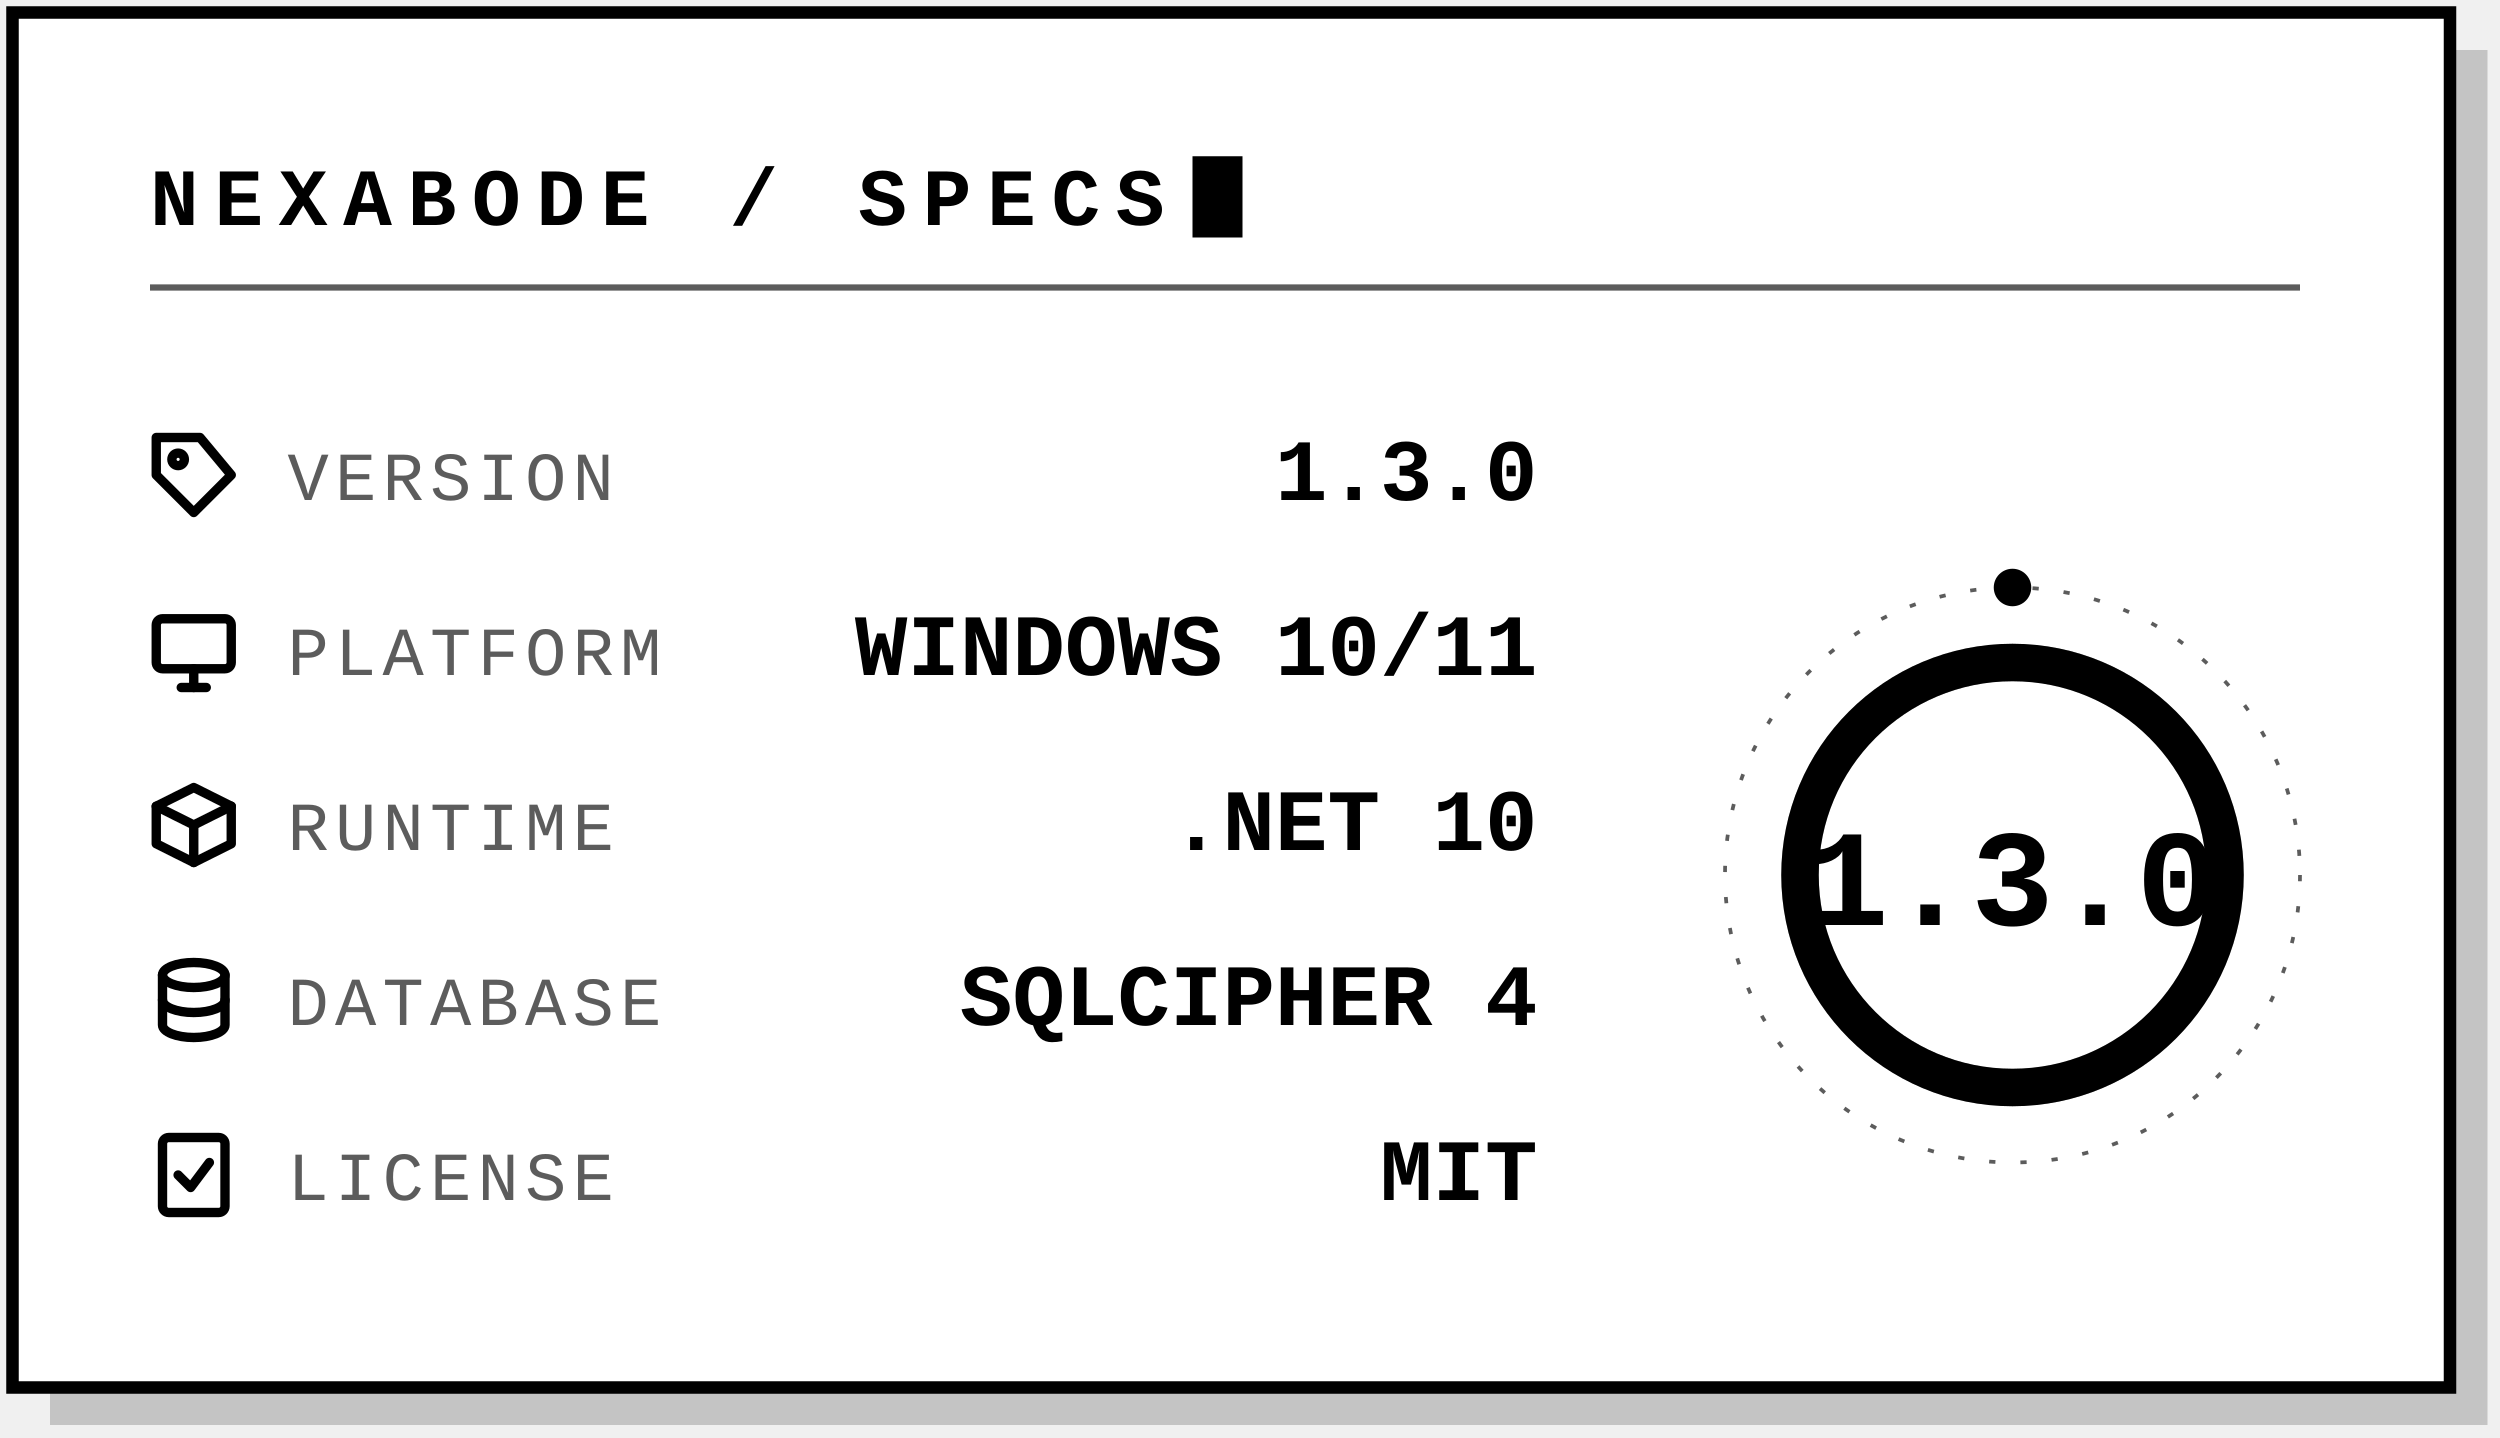
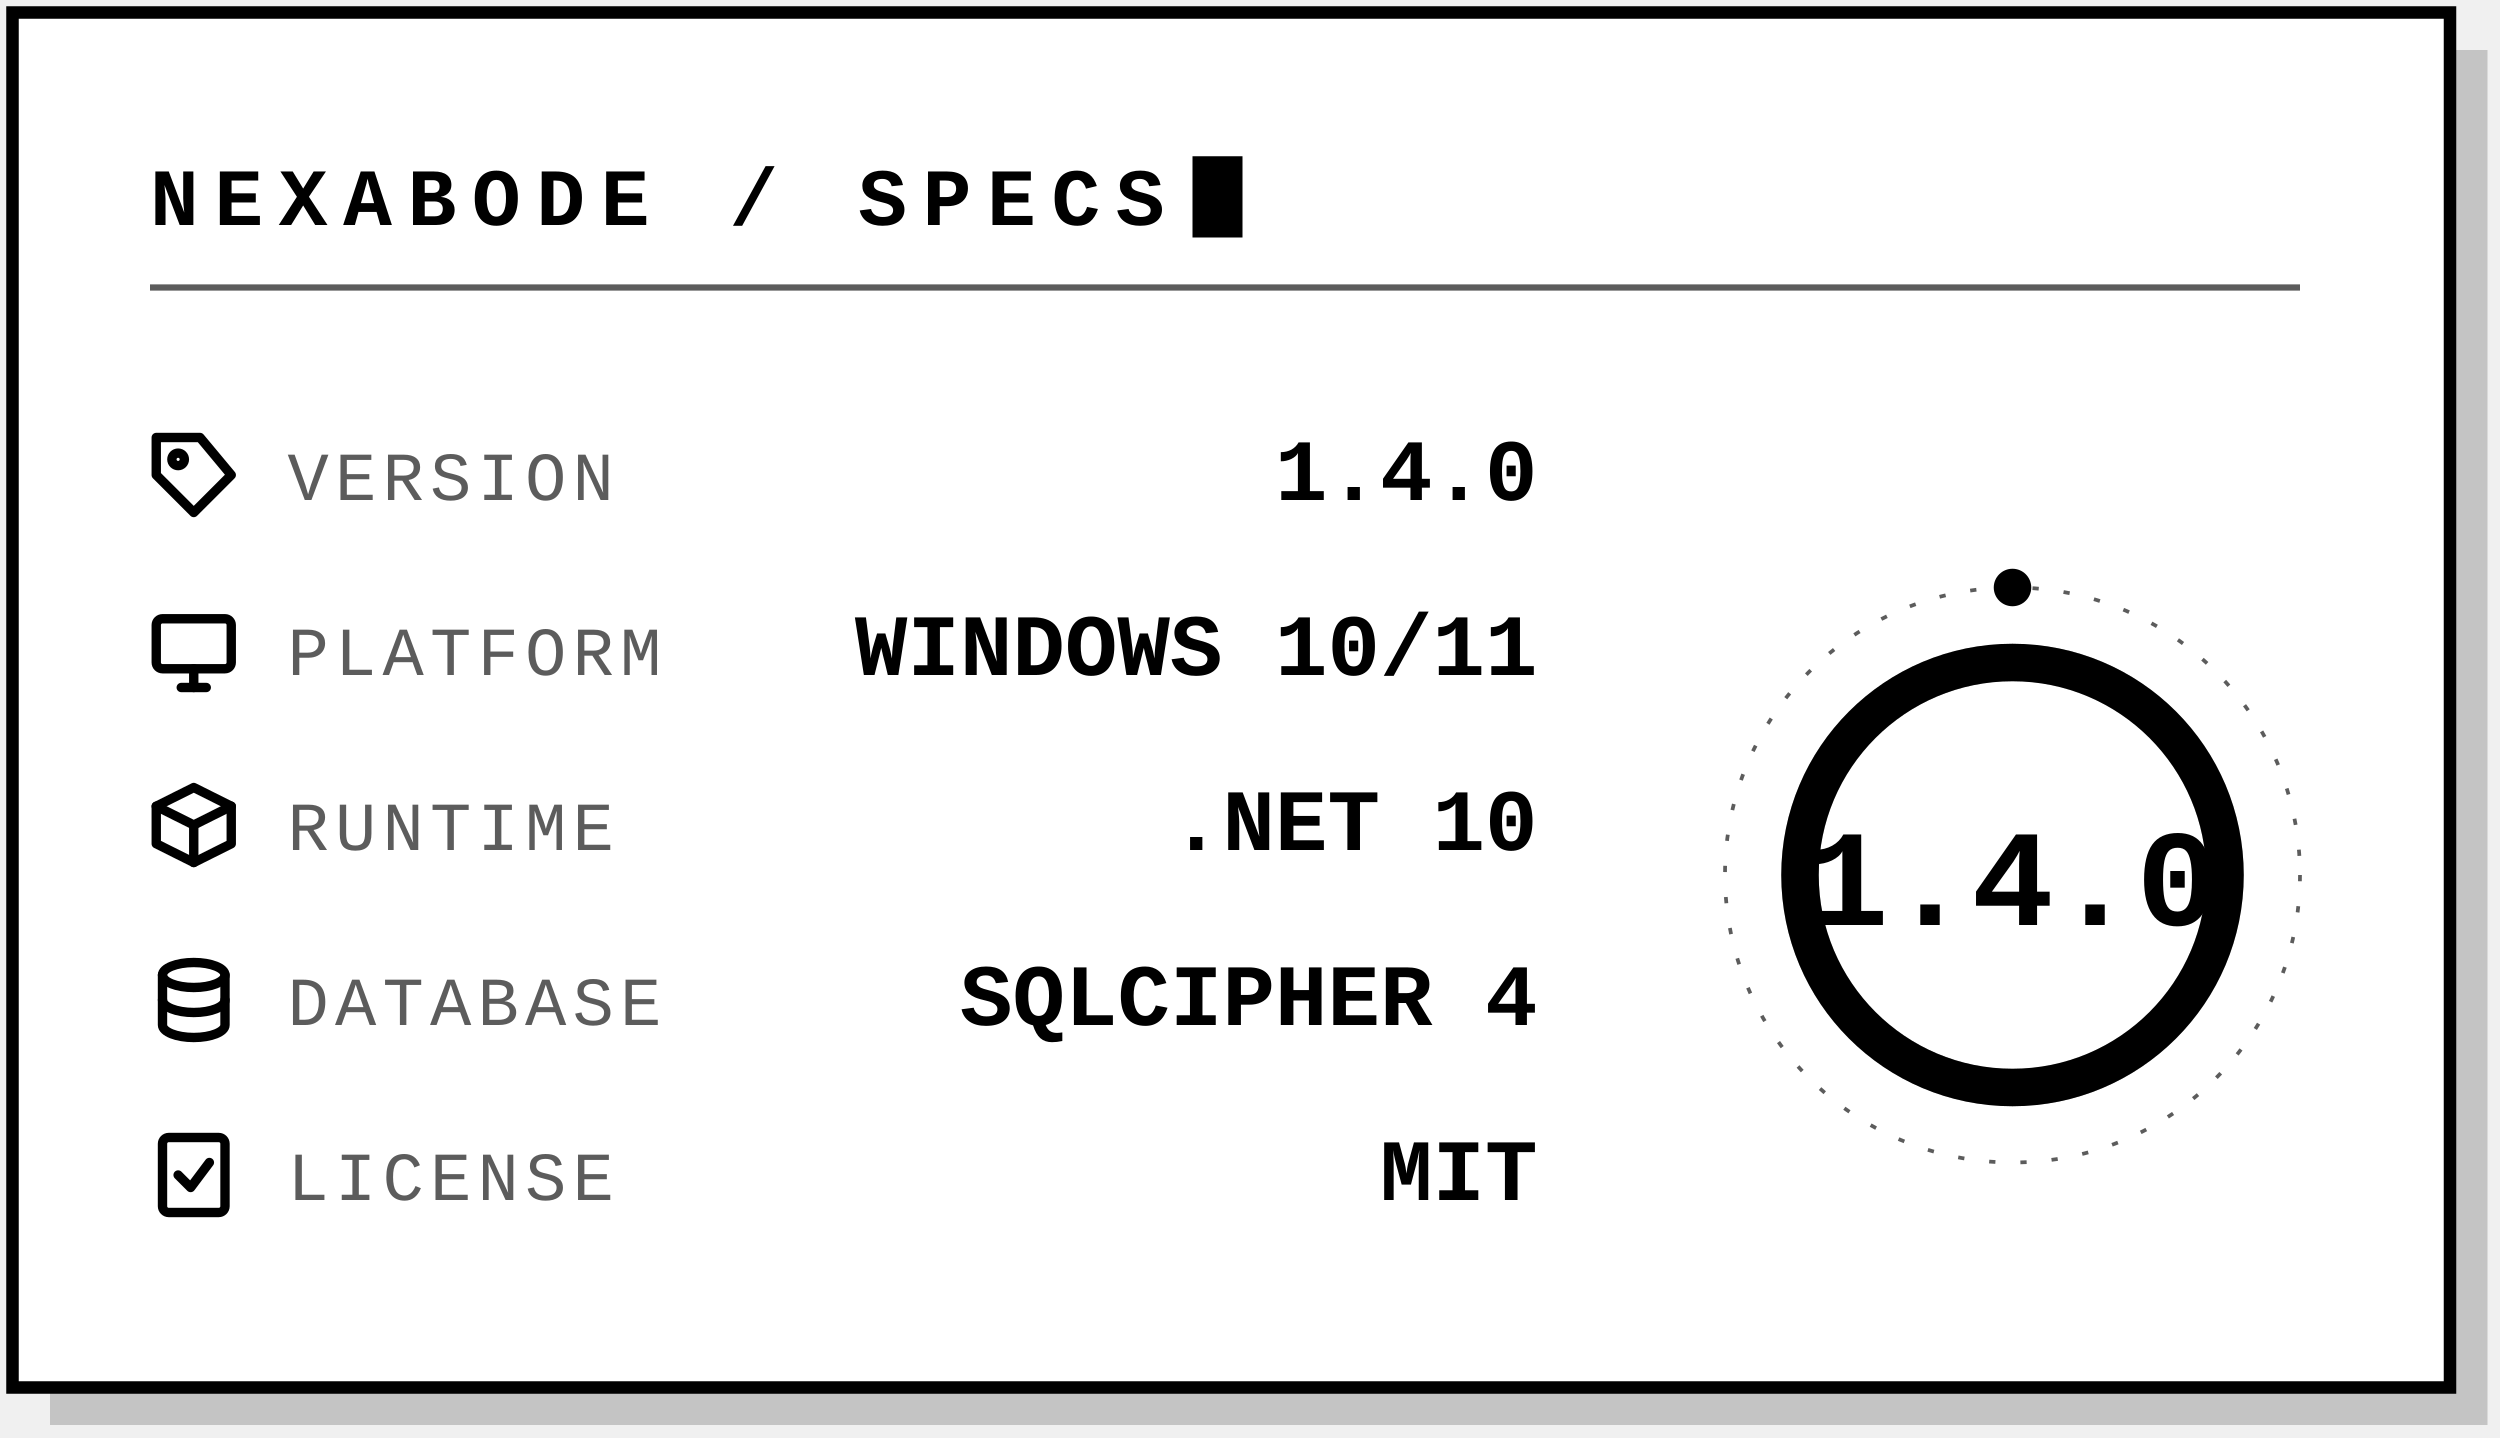
- <svg xmlns="http://www.w3.org/2000/svg" width="400" height="230" viewBox="0 0 400 230" role="img" aria-label="Nexabode specs: version 1.3.0, Windows 10 and 11, .NET 10, SQLCipher 4 database, MIT license">
+ <svg xmlns="http://www.w3.org/2000/svg" width="400" height="230" viewBox="0 0 400 230" role="img" aria-label="Nexabode specs: version 1.4.0, Windows 10 and 11, .NET 10, SQLCipher 4 database, MIT license">
  <style>
    /* ---------- Shared styles ---------- */
    .m  { font-family: 'SFMono-Regular', Consolas, 'Liberation Mono', Menlo, monospace; }
    .lb { font-size: 11px; letter-spacing: 1px; fill: #5c5c5c; }                     /* row label */
    .v  { font-size: 14px; font-weight: 700; text-anchor: end; fill: #000000; }      /* row value */
    .ic {                                                                             /* row icon */
      fill: none;
      stroke: #000000;
      stroke-width: 1.5;
      stroke-linecap: round;
      stroke-linejoin: round;
    }

    /* ---------- Animations ---------- */
    .cu { animation: blink 1.1s steps(1) infinite; }
    @keyframes blink {
      0%, 50%      { opacity: 1; }
      50.01%, 100% { opacity: 0; }
    }

    .orb {
      transform-origin: 322px 140px;   /* ring center */
      animation: orbit 10s linear infinite;
    }
    @keyframes orbit {
      to { transform: rotate(360deg); }
    }
  </style>
  <rect x="8" y="8" width="390" height="220" fill="#c4c4c4" />
  <rect x="2" y="2" width="390" height="220" fill="#ffffff" stroke="#000000" stroke-width="2" />
  <text class="m" x="24" y="36" fill="#000000" font-size="13" font-weight="700" letter-spacing="2.5">NEXABODE / SPECS</text>
  <rect class="cu" x="190.8" y="25" width="8" height="13" fill="#000000" />
  <line x1="24" y1="46" x2="368" y2="46" stroke="#5c5c5c" stroke-width="1" />
  <g class="ic" transform="translate(24,69)">
    <polygon points="1,1 8,1 13,7 7,13 1,7" />
    <circle cx="4.5" cy="4.5" r="1" />
  </g>
  <text class="m lb" x="46" y="80">VERSION</text>
-   <text class="m v" x="246" y="80">1.3.0</text>
+   <text class="m v" x="246" y="80">1.4.0</text>
  <g class="ic" transform="translate(24,97)">
    <rect x="1" y="2" width="12" height="8" rx="1" />
    <line x1="5" y1="13" x2="9" y2="13" />
    <line x1="7" y1="10" x2="7" y2="13" />
  </g>
  <text class="m lb" x="46" y="108">PLATFORM</text>
  <text class="m v" x="246" y="108">WINDOWS 10/11</text>
  <g class="ic" transform="translate(24,125)">
    <polygon points="7,1 13,4 13,10 7,13 1,10 1,4" />
    <polyline points="1,4 7,7 13,4" />
    <line x1="7" y1="7" x2="7" y2="13" />
  </g>
  <text class="m lb" x="46" y="136">RUNTIME</text>
  <text class="m v" x="246" y="136">.NET 10</text>
  <g class="ic" transform="translate(24,153)">
    <ellipse cx="7" cy="3" rx="5" ry="2" />
    <path d="M2 3 V11 A5 2 0 0 0 12 11 V3" />
    <path d="M2 7 A5 2 0 0 0 12 7" />
  </g>
  <text class="m lb" x="46" y="164">DATABASE</text>
  <text class="m v" x="246" y="164">SQLCIPHER 4</text>
  <g class="ic" transform="translate(24,181)">
    <rect x="2" y="1" width="10" height="12" rx="1" />
    <polyline points="4.5,7 6.5,9 9.5,5" />
  </g>
  <text class="m lb" x="46" y="192">LICENSE</text>
  <text class="m v" x="246" y="192">MIT</text>
  <circle cx="322" cy="140" r="46" fill="none" stroke="#5c5c5c" stroke-width="0.6" stroke-dasharray="1 4" />
  <circle cx="322" cy="140" r="34" fill="none" stroke="#c4c4c4" stroke-width="6" />
  <circle cx="322" cy="140" r="34" fill="none" stroke="#000000" stroke-width="6" stroke-linecap="round" stroke-dasharray="213.6 0" transform="rotate(-90 322 140)" />
-   <text class="m" x="322" y="148" text-anchor="middle" fill="#000000" font-size="22" font-weight="700">1.3.0</text>
+   <text class="m" x="322" y="148" text-anchor="middle" fill="#000000" font-size="22" font-weight="700">1.4.0</text>
  <g class="orb">
    <circle cx="322" cy="94" r="3" fill="#000000" />
  </g>
</svg>
